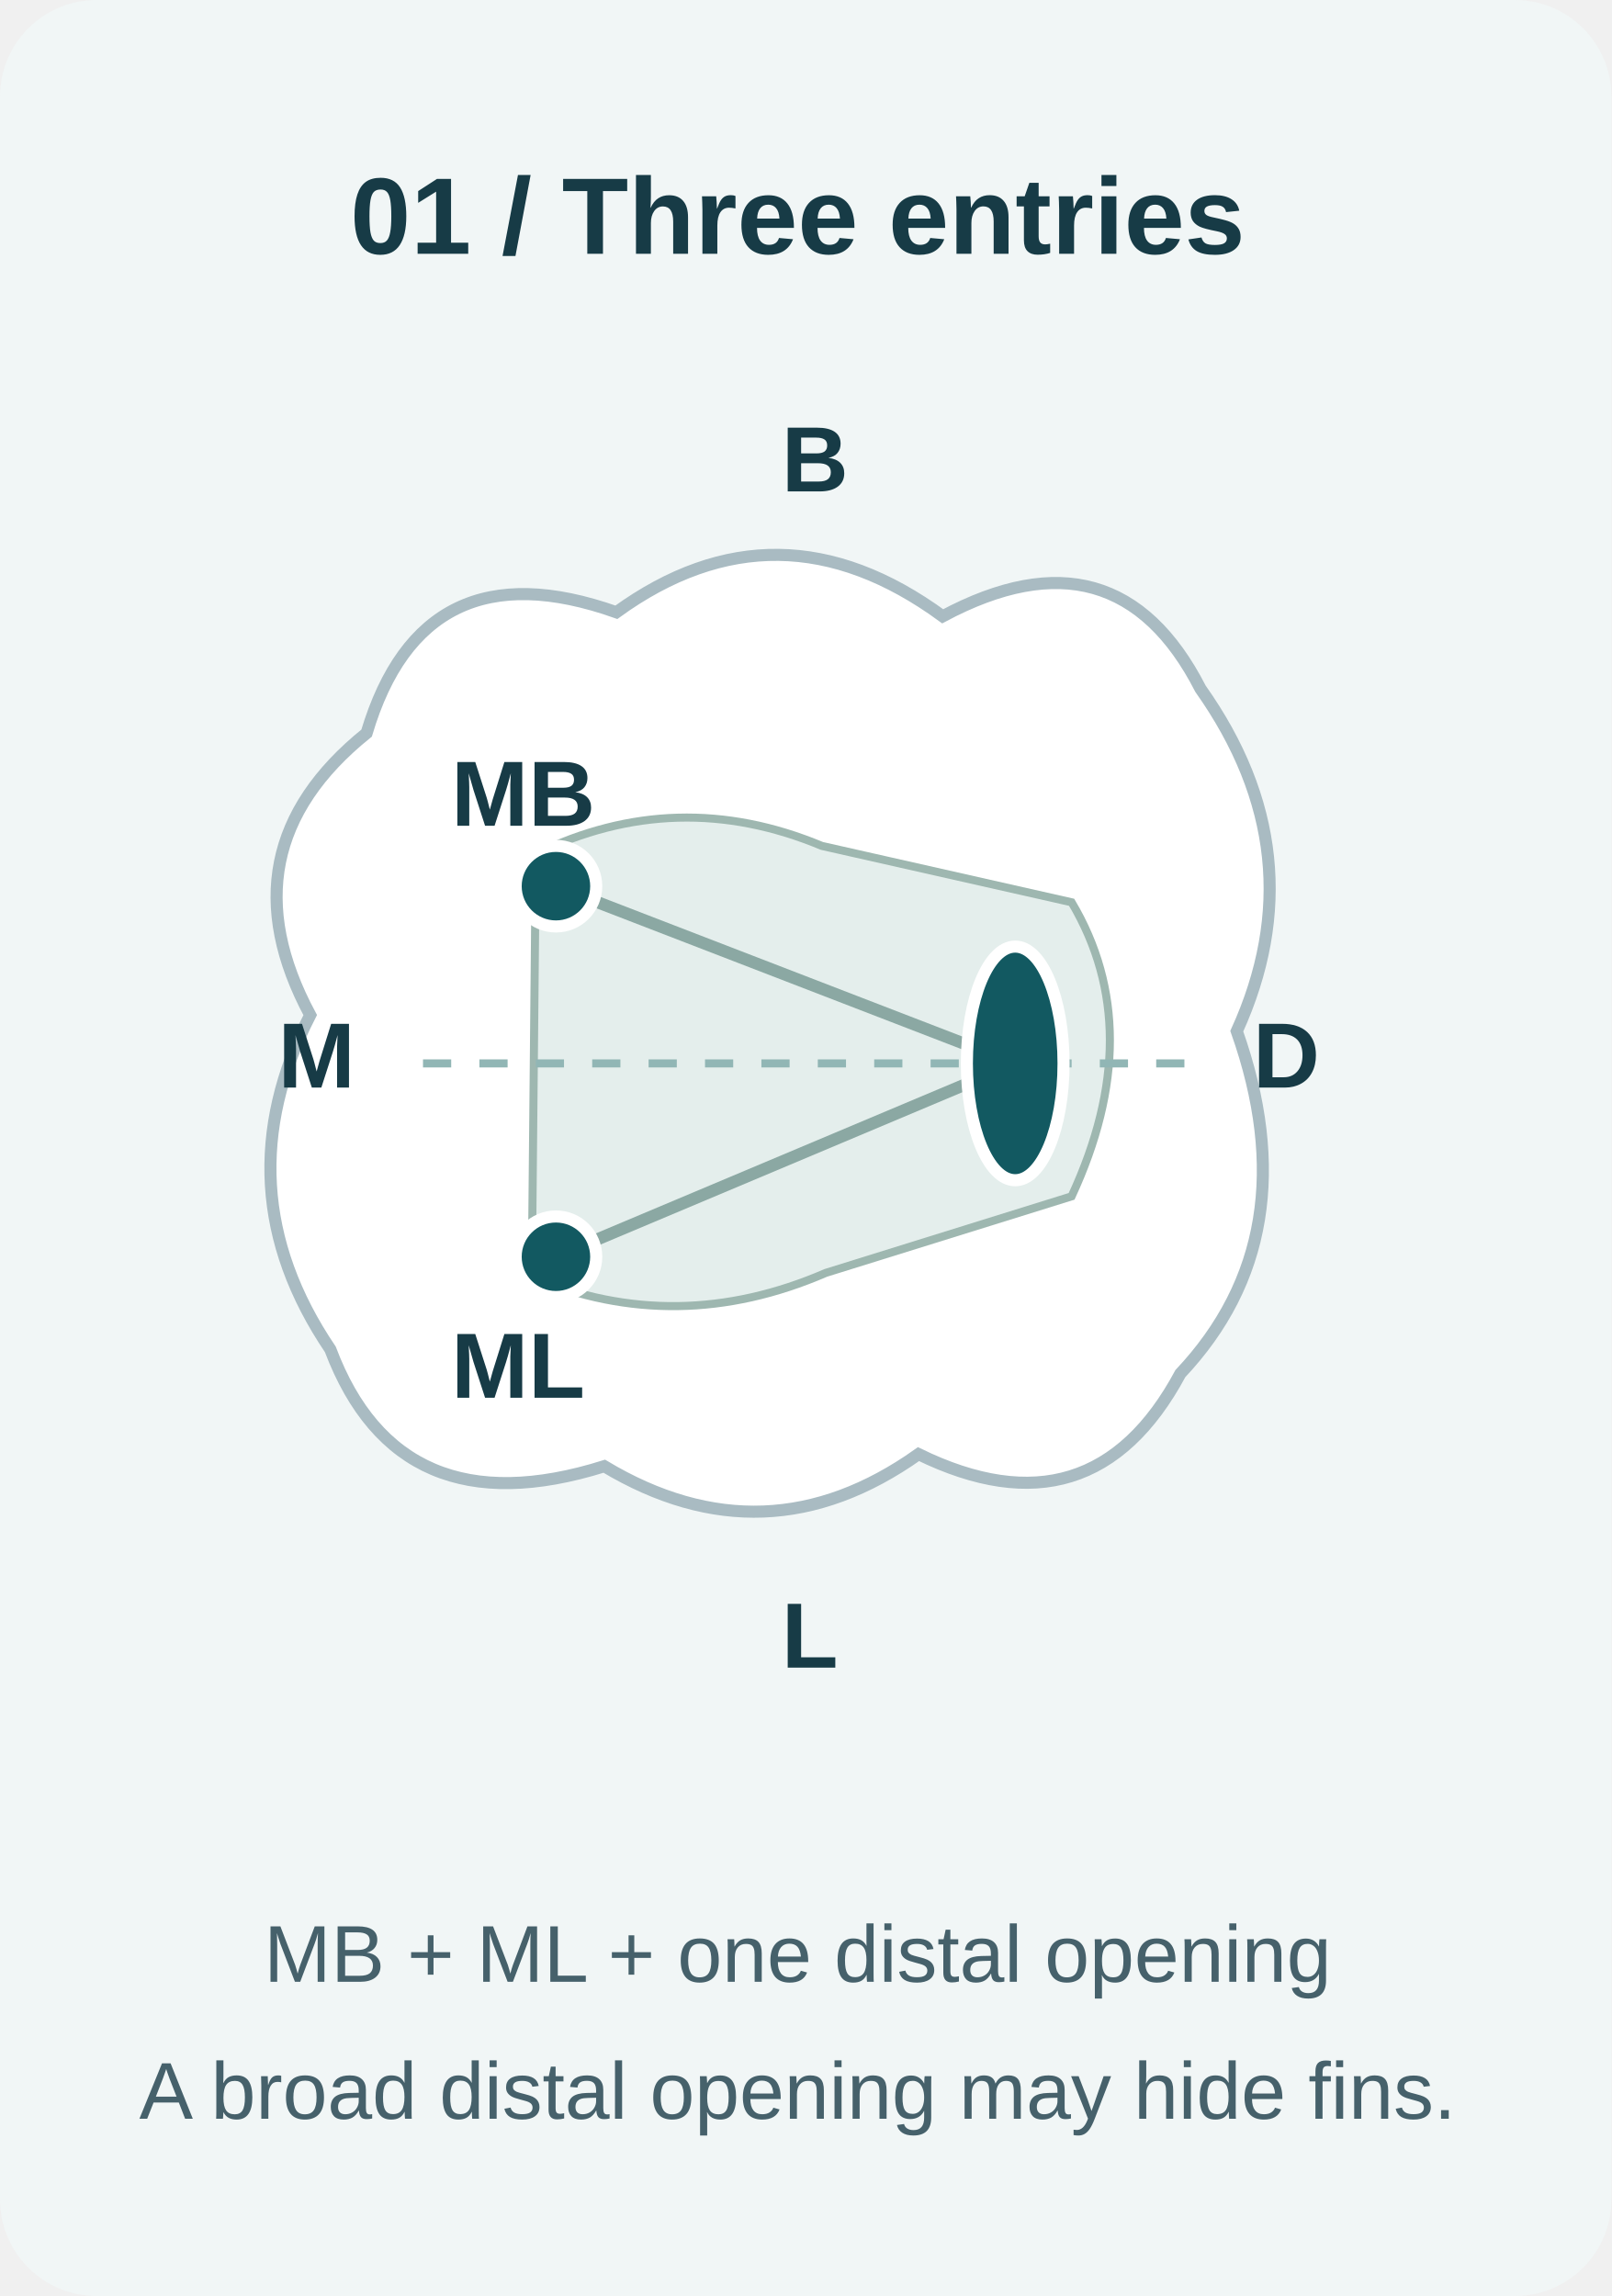
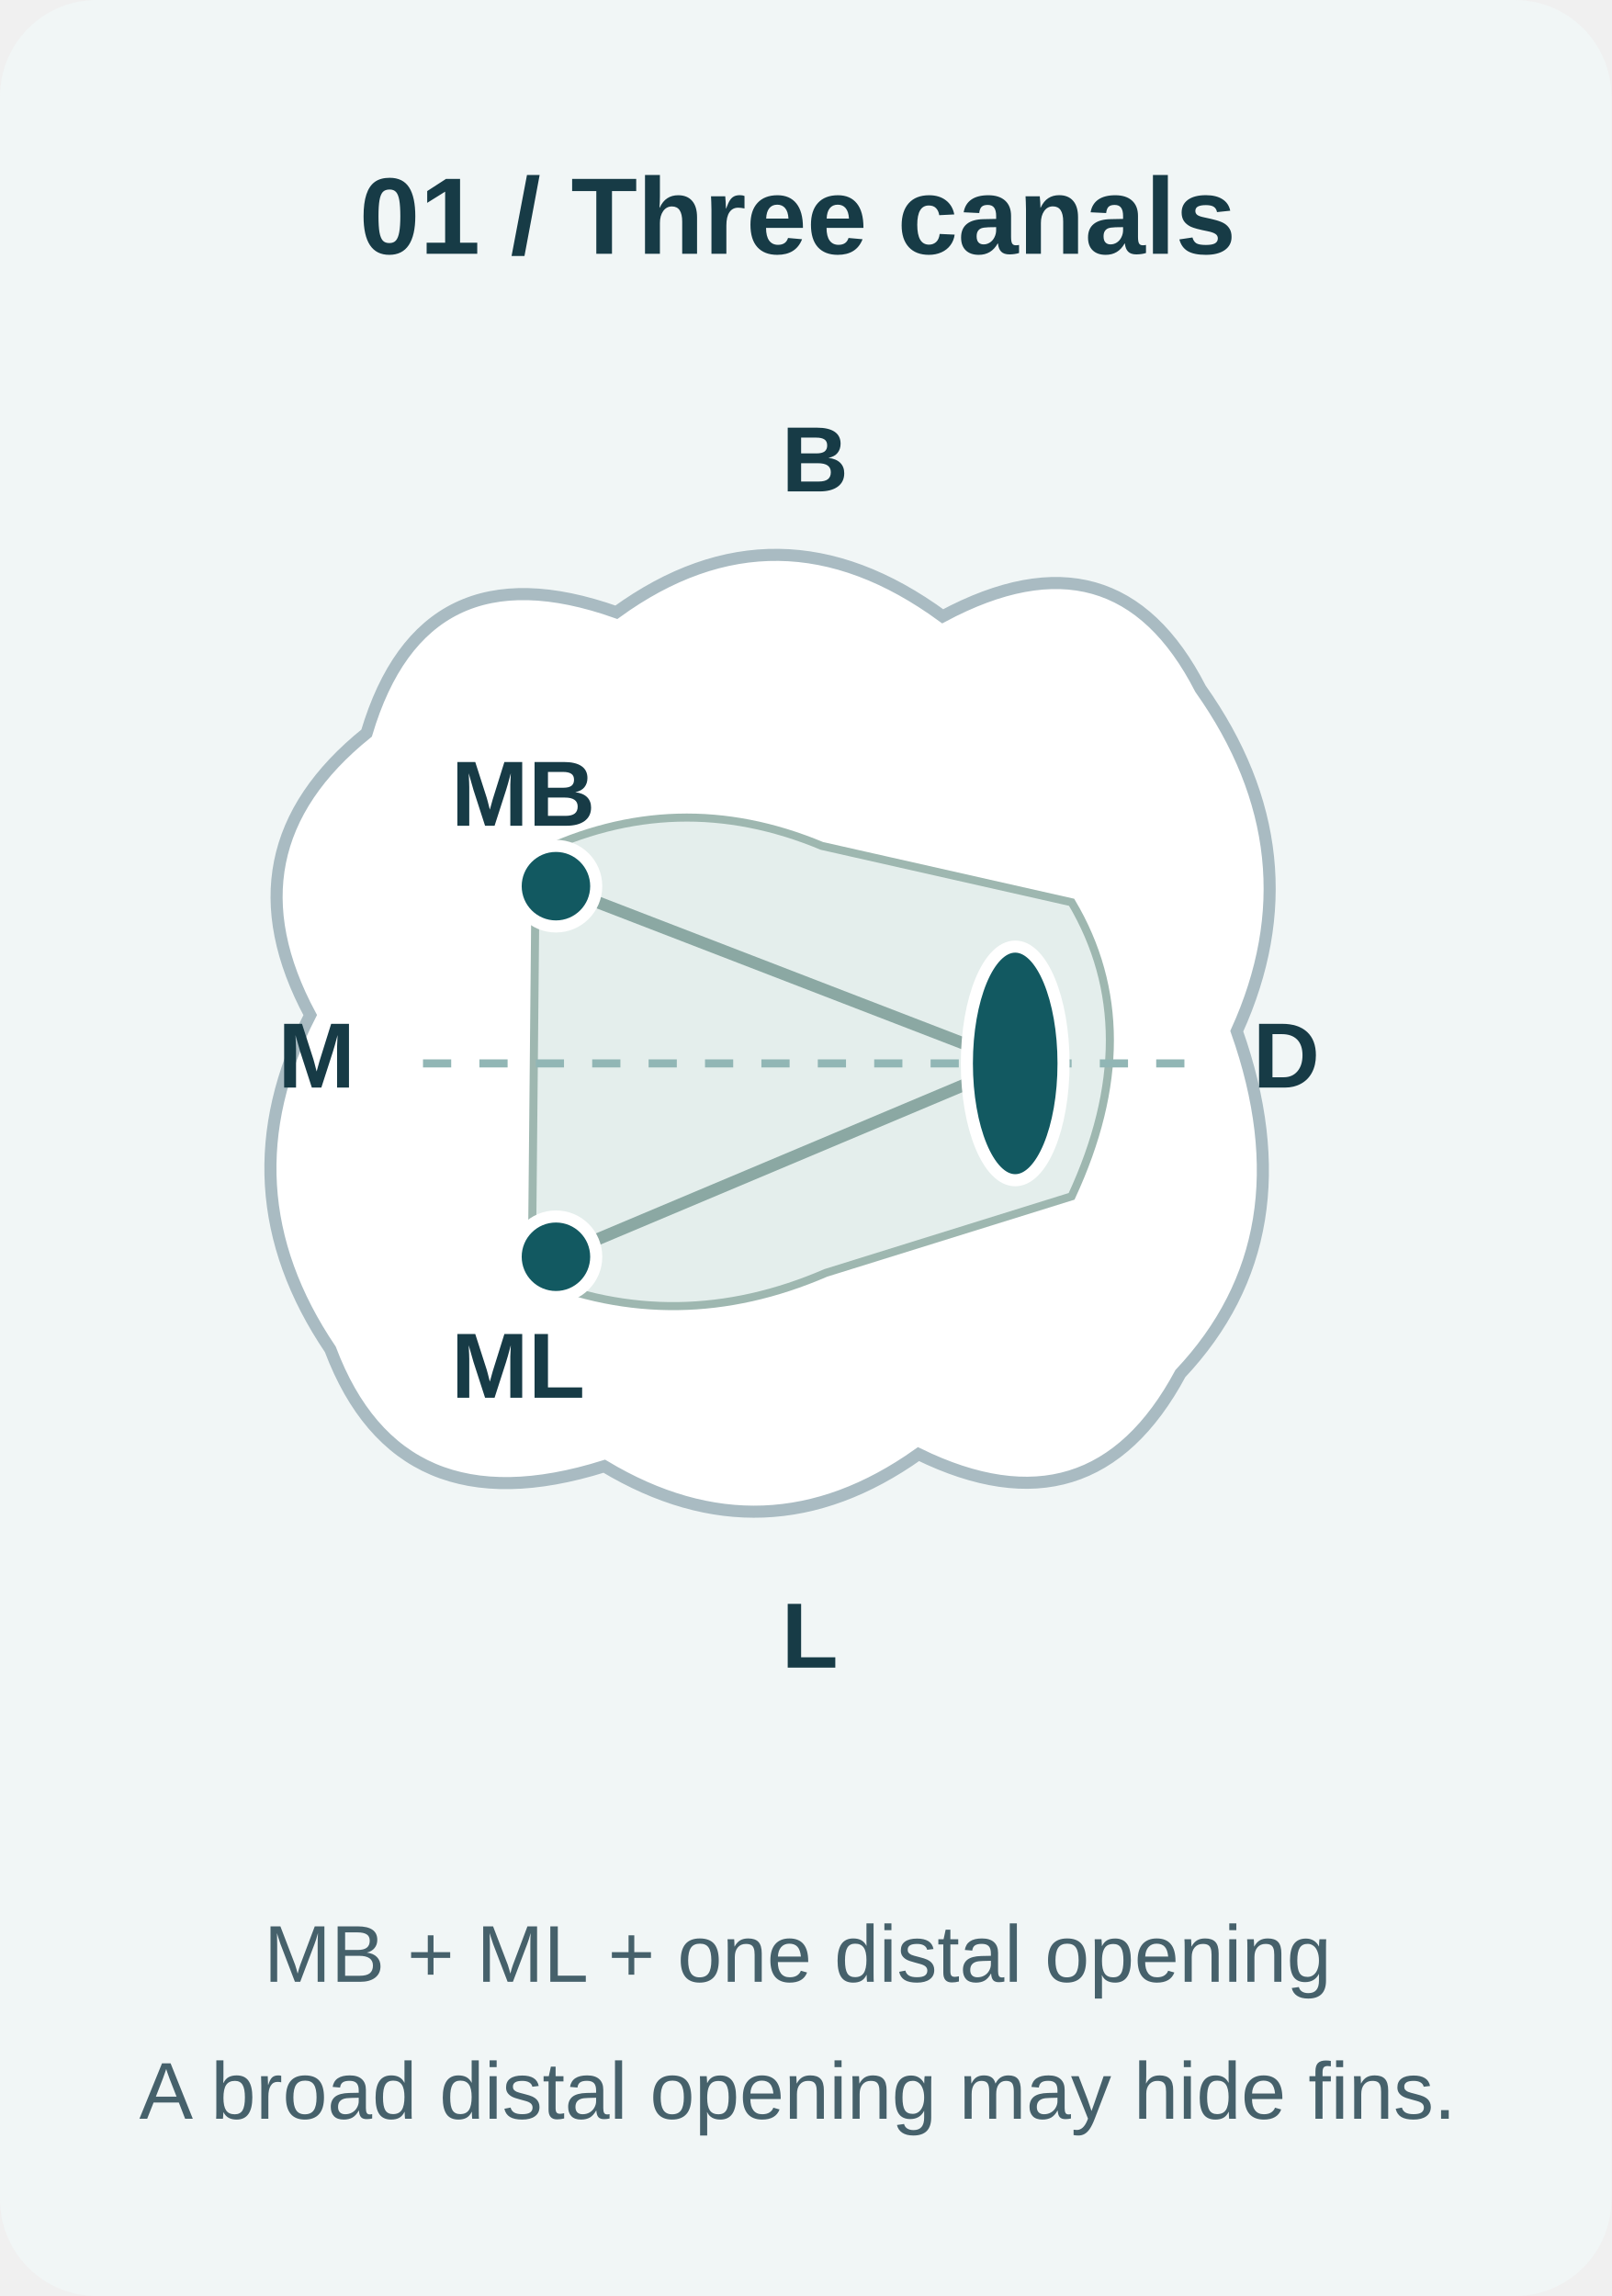
<svg xmlns="http://www.w3.org/2000/svg" width="400" height="570" viewBox="0 0 400 570" role="img" aria-labelledby="title desc">
  <style>text{font-family:Arial,sans-serif;fill:#173b46}.heading{font-size:27px;font-weight:700}.label{font-size:23px;font-weight:700}.small{font-size:20px;fill:#46616b}.canal{fill:none;stroke:#117b80;stroke-width:13;stroke-linecap:round;stroke-linejoin:round}.tooth{fill:#fff;stroke:#a9bbc2;stroke-width:3}.floor{fill:#e4eeec;stroke:#9eb7b0;stroke-width:2}.guide{stroke:#91b6b5;stroke-width:2;stroke-dasharray:7 7;fill:none}.orifice{fill:#125961;stroke:#fff;stroke-width:3}.accent{fill:#bd4c43}.note{font-size:19px;fill:#607780}</style>
  <rect width="100%" height="100%" rx="24" fill="#f1f6f6" />
-   <text x="198" y="63" class="heading" text-anchor="middle">01 / Three entries</text>
+   <text x="198" y="63" class="heading" text-anchor="middle">01 / Three canals</text>
  <g transform="translate(38 110)">
    <path class="tooth" d="M53 72Q67 25 115 42Q155 13 196 43Q239 20 260 61Q289 102 269 146Q287 197 255 231Q233 272 190 251Q152 278 112 254Q61 270 44 225Q17 185 39 142Q17 101 53 72Z" />
    <path class="floor" d="M95 102Q130 85 166 100L228 114Q247 146 228 187L167 206Q130 222 94 207Z" />
    <path class="guide" d="M67 154H260" />
    <text x="31" y="160" class="label" text-anchor="start">M</text>
    <text x="273" y="160" class="label" text-anchor="start">D</text>
    <text x="156" y="12" class="label" text-anchor="start">B</text>
    <text x="156" y="304" class="label" text-anchor="start">L</text>
    <path d="M100 110L214 154L100 202" fill="none" stroke="#8ba8a3" stroke-width="3" />
    <ellipse cx="214" cy="154" rx="12" ry="29" class="orifice" />
    <circle class="orifice" cx="100" cy="110" r="10" />
    <text x="74" y="95" class="label" text-anchor="start">MB</text>
    <circle class="orifice" cx="100" cy="202" r="10" />
    <text x="74" y="237" class="label" text-anchor="start">ML</text>
  </g>
  <text x="198" y="492" class="small" text-anchor="middle">MB + ML + one distal opening</text>
  <text x="198" y="526" class="small" text-anchor="middle">A broad distal opening may hide fins.</text>
-   <text x="596" y="63" class="heading" text-anchor="middle">02 / Four entries</text>
+   <text x="596" y="63" class="heading" text-anchor="middle">02 / Four canals</text>
  <g transform="translate(436 110)">
    <path class="tooth" d="M53 72Q67 25 115 42Q155 13 196 43Q239 20 260 61Q289 102 269 146Q287 197 255 231Q233 272 190 251Q152 278 112 254Q61 270 44 225Q17 185 39 142Q17 101 53 72Z" />
    <path class="floor" d="M95 102Q130 85 166 100L228 114Q247 146 228 187L167 206Q130 222 94 207Z" />
    <path class="guide" d="M67 154H260" />
    <text x="31" y="160" class="label" text-anchor="start">M</text>
    <text x="273" y="160" class="label" text-anchor="start">D</text>
    <text x="156" y="12" class="label" text-anchor="start">B</text>
    <text x="156" y="304" class="label" text-anchor="start">L</text>
    <path d="M100 110H220V202H100Z" fill="none" stroke="#8ba8a3" stroke-width="3" />
    <circle class="orifice" cx="100" cy="110" r="10" />
    <text x="74" y="95" class="label" text-anchor="start">MB</text>
    <circle class="orifice" cx="100" cy="202" r="10" />
    <text x="74" y="237" class="label" text-anchor="start">ML</text>
    <circle class="orifice" cx="220" cy="110" r="10" />
    <text x="236" y="95" class="label" text-anchor="start">DB</text>
    <circle class="orifice" cx="220" cy="202" r="10" />
    <text x="236" y="237" class="label" text-anchor="start">DL</text>
  </g>
  <text x="596" y="492" class="small" text-anchor="middle">MB + ML + DB + DL</text>
  <text x="596" y="526" class="small" text-anchor="middle">Check both ends of the distal wall.</text>
  <text x="994" y="63" class="heading" text-anchor="middle">03 / An off-centre clue</text>
  <g transform="translate(834 110)">
    <path class="tooth" d="M53 72Q67 25 115 42Q155 13 196 43Q239 20 260 61Q289 102 269 146Q287 197 255 231Q233 272 190 251Q152 278 112 254Q61 270 44 225Q17 185 39 142Q17 101 53 72Z" />
    <path class="floor" d="M95 102Q130 85 166 100L228 114Q247 146 228 187L167 206Q130 222 94 207Z" />
    <path class="guide" d="M67 154H260" />
    <text x="31" y="160" class="label" text-anchor="start">M</text>
    <text x="273" y="160" class="label" text-anchor="start">D</text>
    <text x="156" y="12" class="label" text-anchor="start">B</text>
    <text x="156" y="304" class="label" text-anchor="start">L</text>
    <path d="M100 110H220V202H100Z" fill="none" stroke="#8ba8a3" stroke-width="3" />
    <circle cx="220" cy="202" r="15" fill="none" stroke="#bd4c43" stroke-width="3" stroke-dasharray="6 4" />
    <text x="241" y="236" class="label" text-anchor="start">DL?</text>
    <circle class="orifice" cx="100" cy="110" r="10" />
    <text x="74" y="95" class="label" text-anchor="start">MB</text>
    <circle class="orifice" cx="100" cy="202" r="10" />
    <text x="74" y="237" class="label" text-anchor="start">ML</text>
    <circle class="orifice" cx="220" cy="110" r="10" />
    <text x="236" y="95" class="label" text-anchor="start">DB</text>
  </g>
  <text x="994" y="492" class="small" text-anchor="middle">One distal opening sits to one side.</text>
  <text x="994" y="526" class="small" text-anchor="middle">Reinspect the opposite end.</text>
  <text x="600" y="612" class="note" text-anchor="middle">Occlusal chamber-floor views · M mesial / D distal / B buccal / L lingual</text>
</svg>
